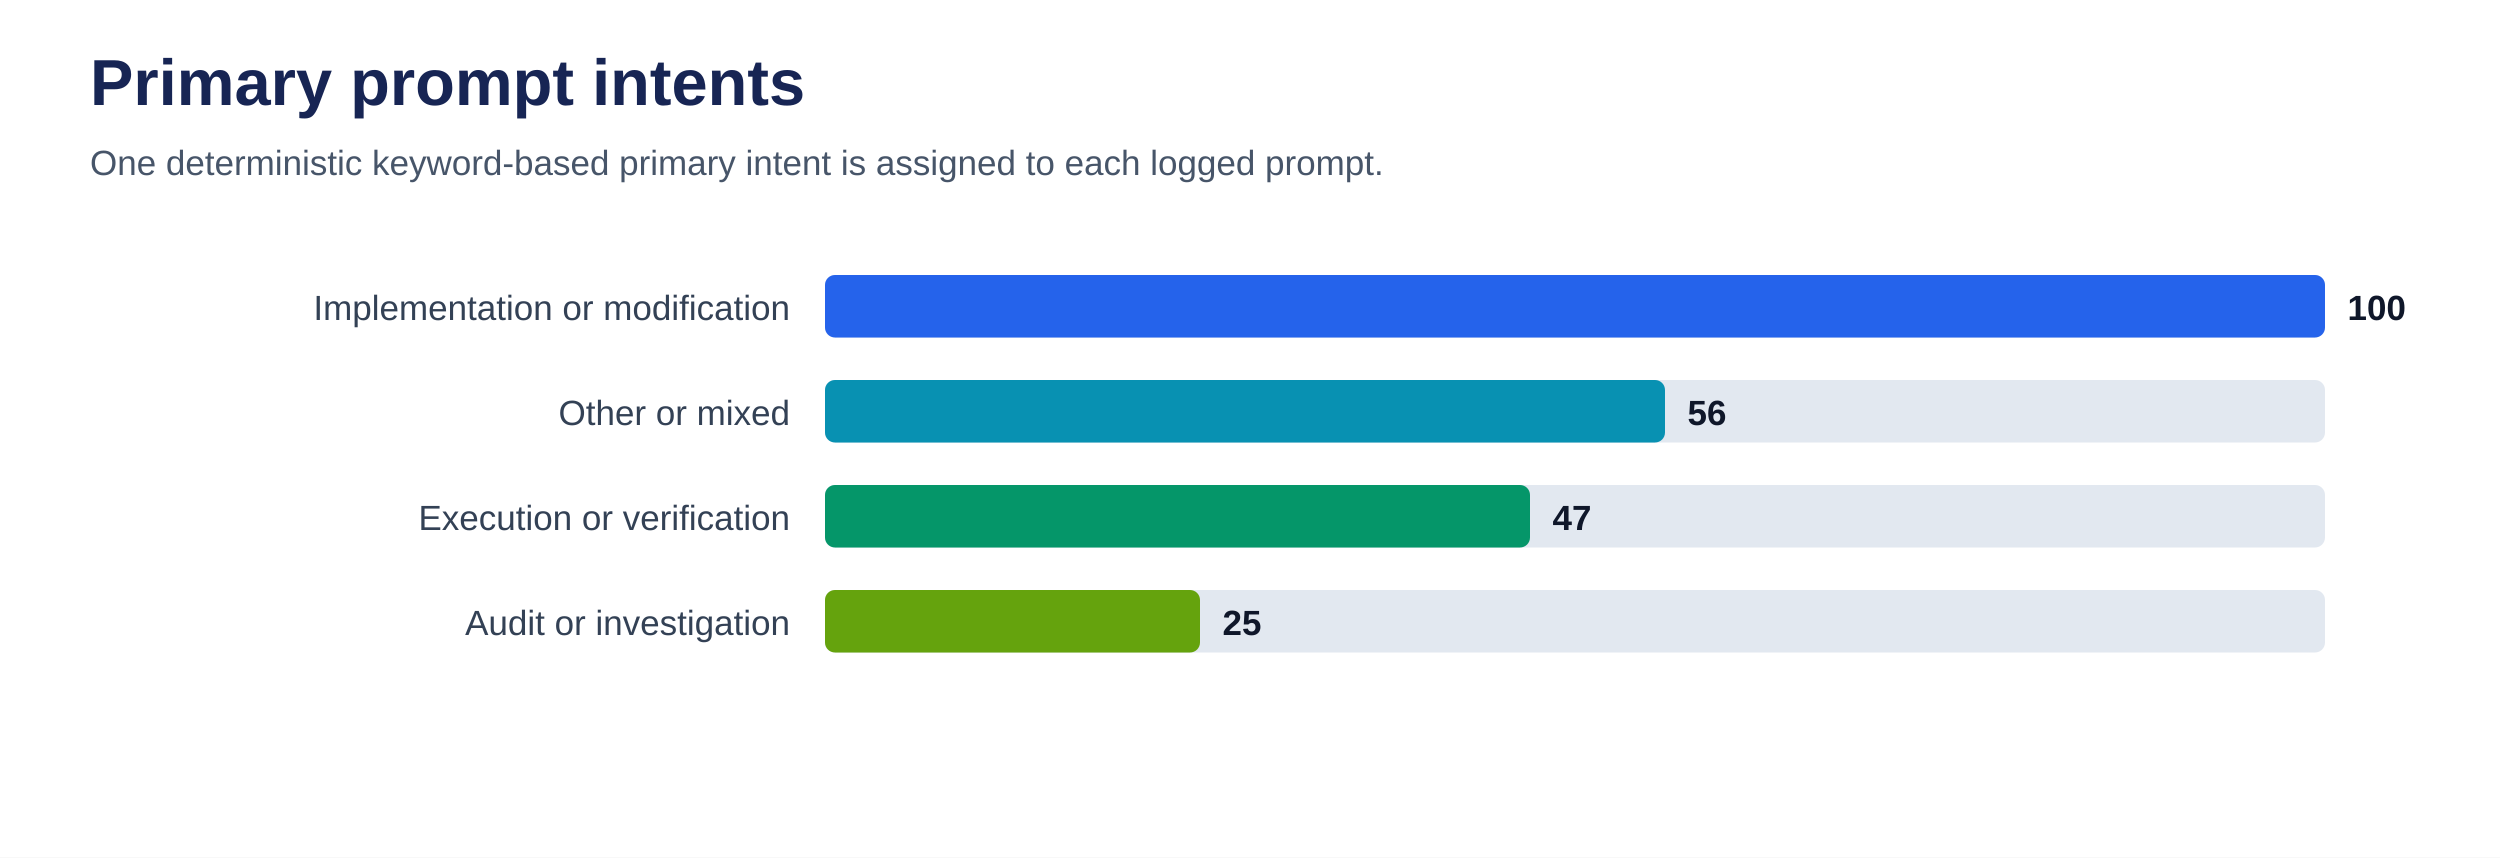
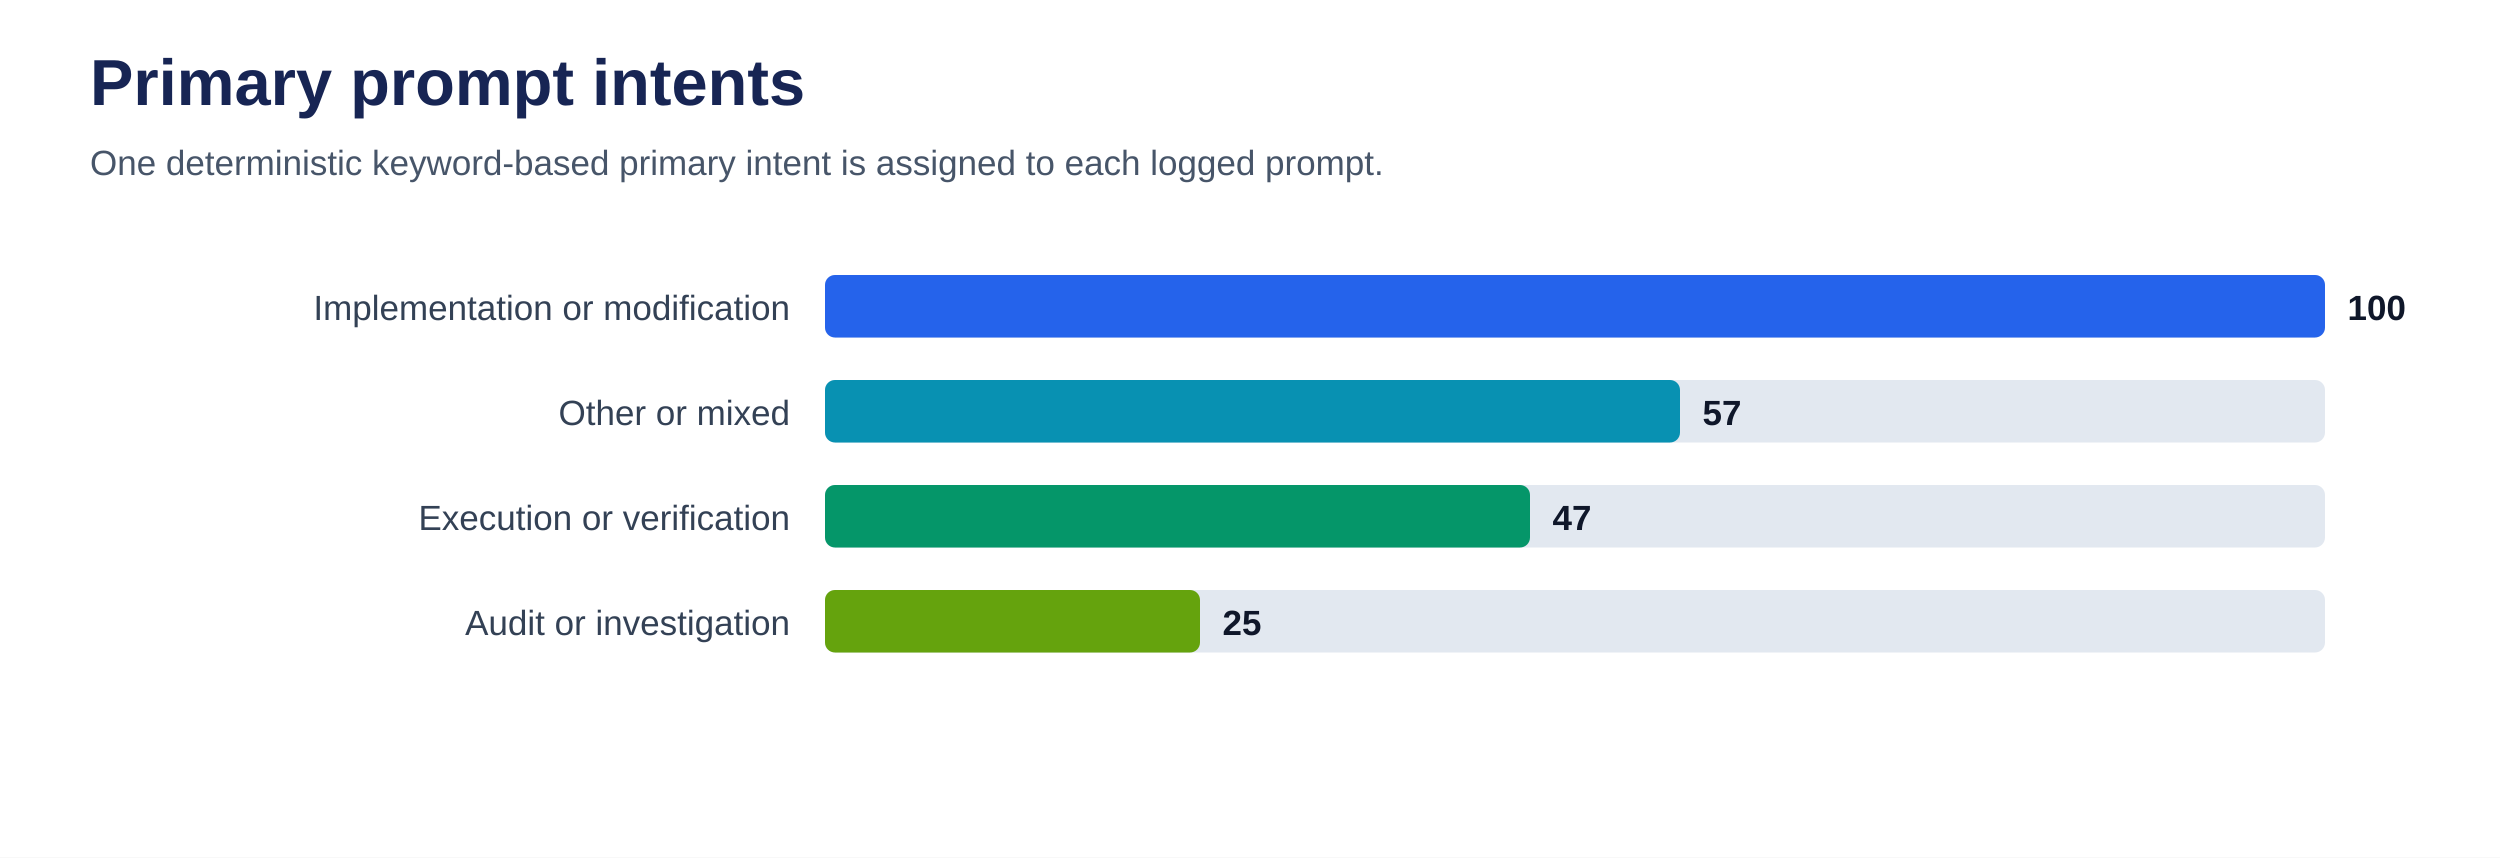
<svg xmlns="http://www.w3.org/2000/svg" viewBox="0 0 1000 343" role="img" aria-labelledby="title desc">
  <rect width="100%" height="100%" fill="#ffffff" />
  <text x="36" y="42" font-family="Arial, sans-serif" font-size="26" font-weight="700" fill="#172554">Primary prompt intents</text>
  <text x="36" y="70" font-family="Arial, sans-serif" font-size="14" fill="#475569">One deterministic keyword-based primary intent is assigned to each logged prompt.</text>
  <text x="316" y="128" text-anchor="end" font-family="Arial, sans-serif" font-size="14" fill="#334155">Implementation or modification</text>
  <rect x="330" y="110" width="600" height="25" rx="4" fill="#e2e8f0" />
  <rect x="330" y="110" width="600.0" height="25" rx="4" fill="#2563eb" />
  <text x="939.0" y="128" font-family="Arial, sans-serif" font-size="14" font-weight="700" fill="#0f172a">100</text>
  <text x="316" y="170" text-anchor="end" font-family="Arial, sans-serif" font-size="14" fill="#334155">Other or mixed</text>
  <rect x="330" y="152" width="600" height="25" rx="4" fill="#e2e8f0" />
-   <rect x="330" y="152" width="336.0" height="25" rx="4" fill="#0891b2" />
-   <text x="675.0" y="170" font-family="Arial, sans-serif" font-size="14" font-weight="700" fill="#0f172a">56</text>
+   <rect x="330" y="152" width="342.0" height="25" rx="4" fill="#0891b2" />
+   <text x="681.0" y="170" font-family="Arial, sans-serif" font-size="14" font-weight="700" fill="#0f172a">57</text>
  <text x="316" y="212" text-anchor="end" font-family="Arial, sans-serif" font-size="14" fill="#334155">Execution or verification</text>
  <rect x="330" y="194" width="600" height="25" rx="4" fill="#e2e8f0" />
  <rect x="330" y="194" width="282.0" height="25" rx="4" fill="#059669" />
  <text x="621.0" y="212" font-family="Arial, sans-serif" font-size="14" font-weight="700" fill="#0f172a">47</text>
  <text x="316" y="254" text-anchor="end" font-family="Arial, sans-serif" font-size="14" fill="#334155">Audit or investigation</text>
  <rect x="330" y="236" width="600" height="25" rx="4" fill="#e2e8f0" />
  <rect x="330" y="236" width="150.0" height="25" rx="4" fill="#65a30d" />
  <text x="489.0" y="254" font-family="Arial, sans-serif" font-size="14" font-weight="700" fill="#0f172a">25</text>
</svg>
